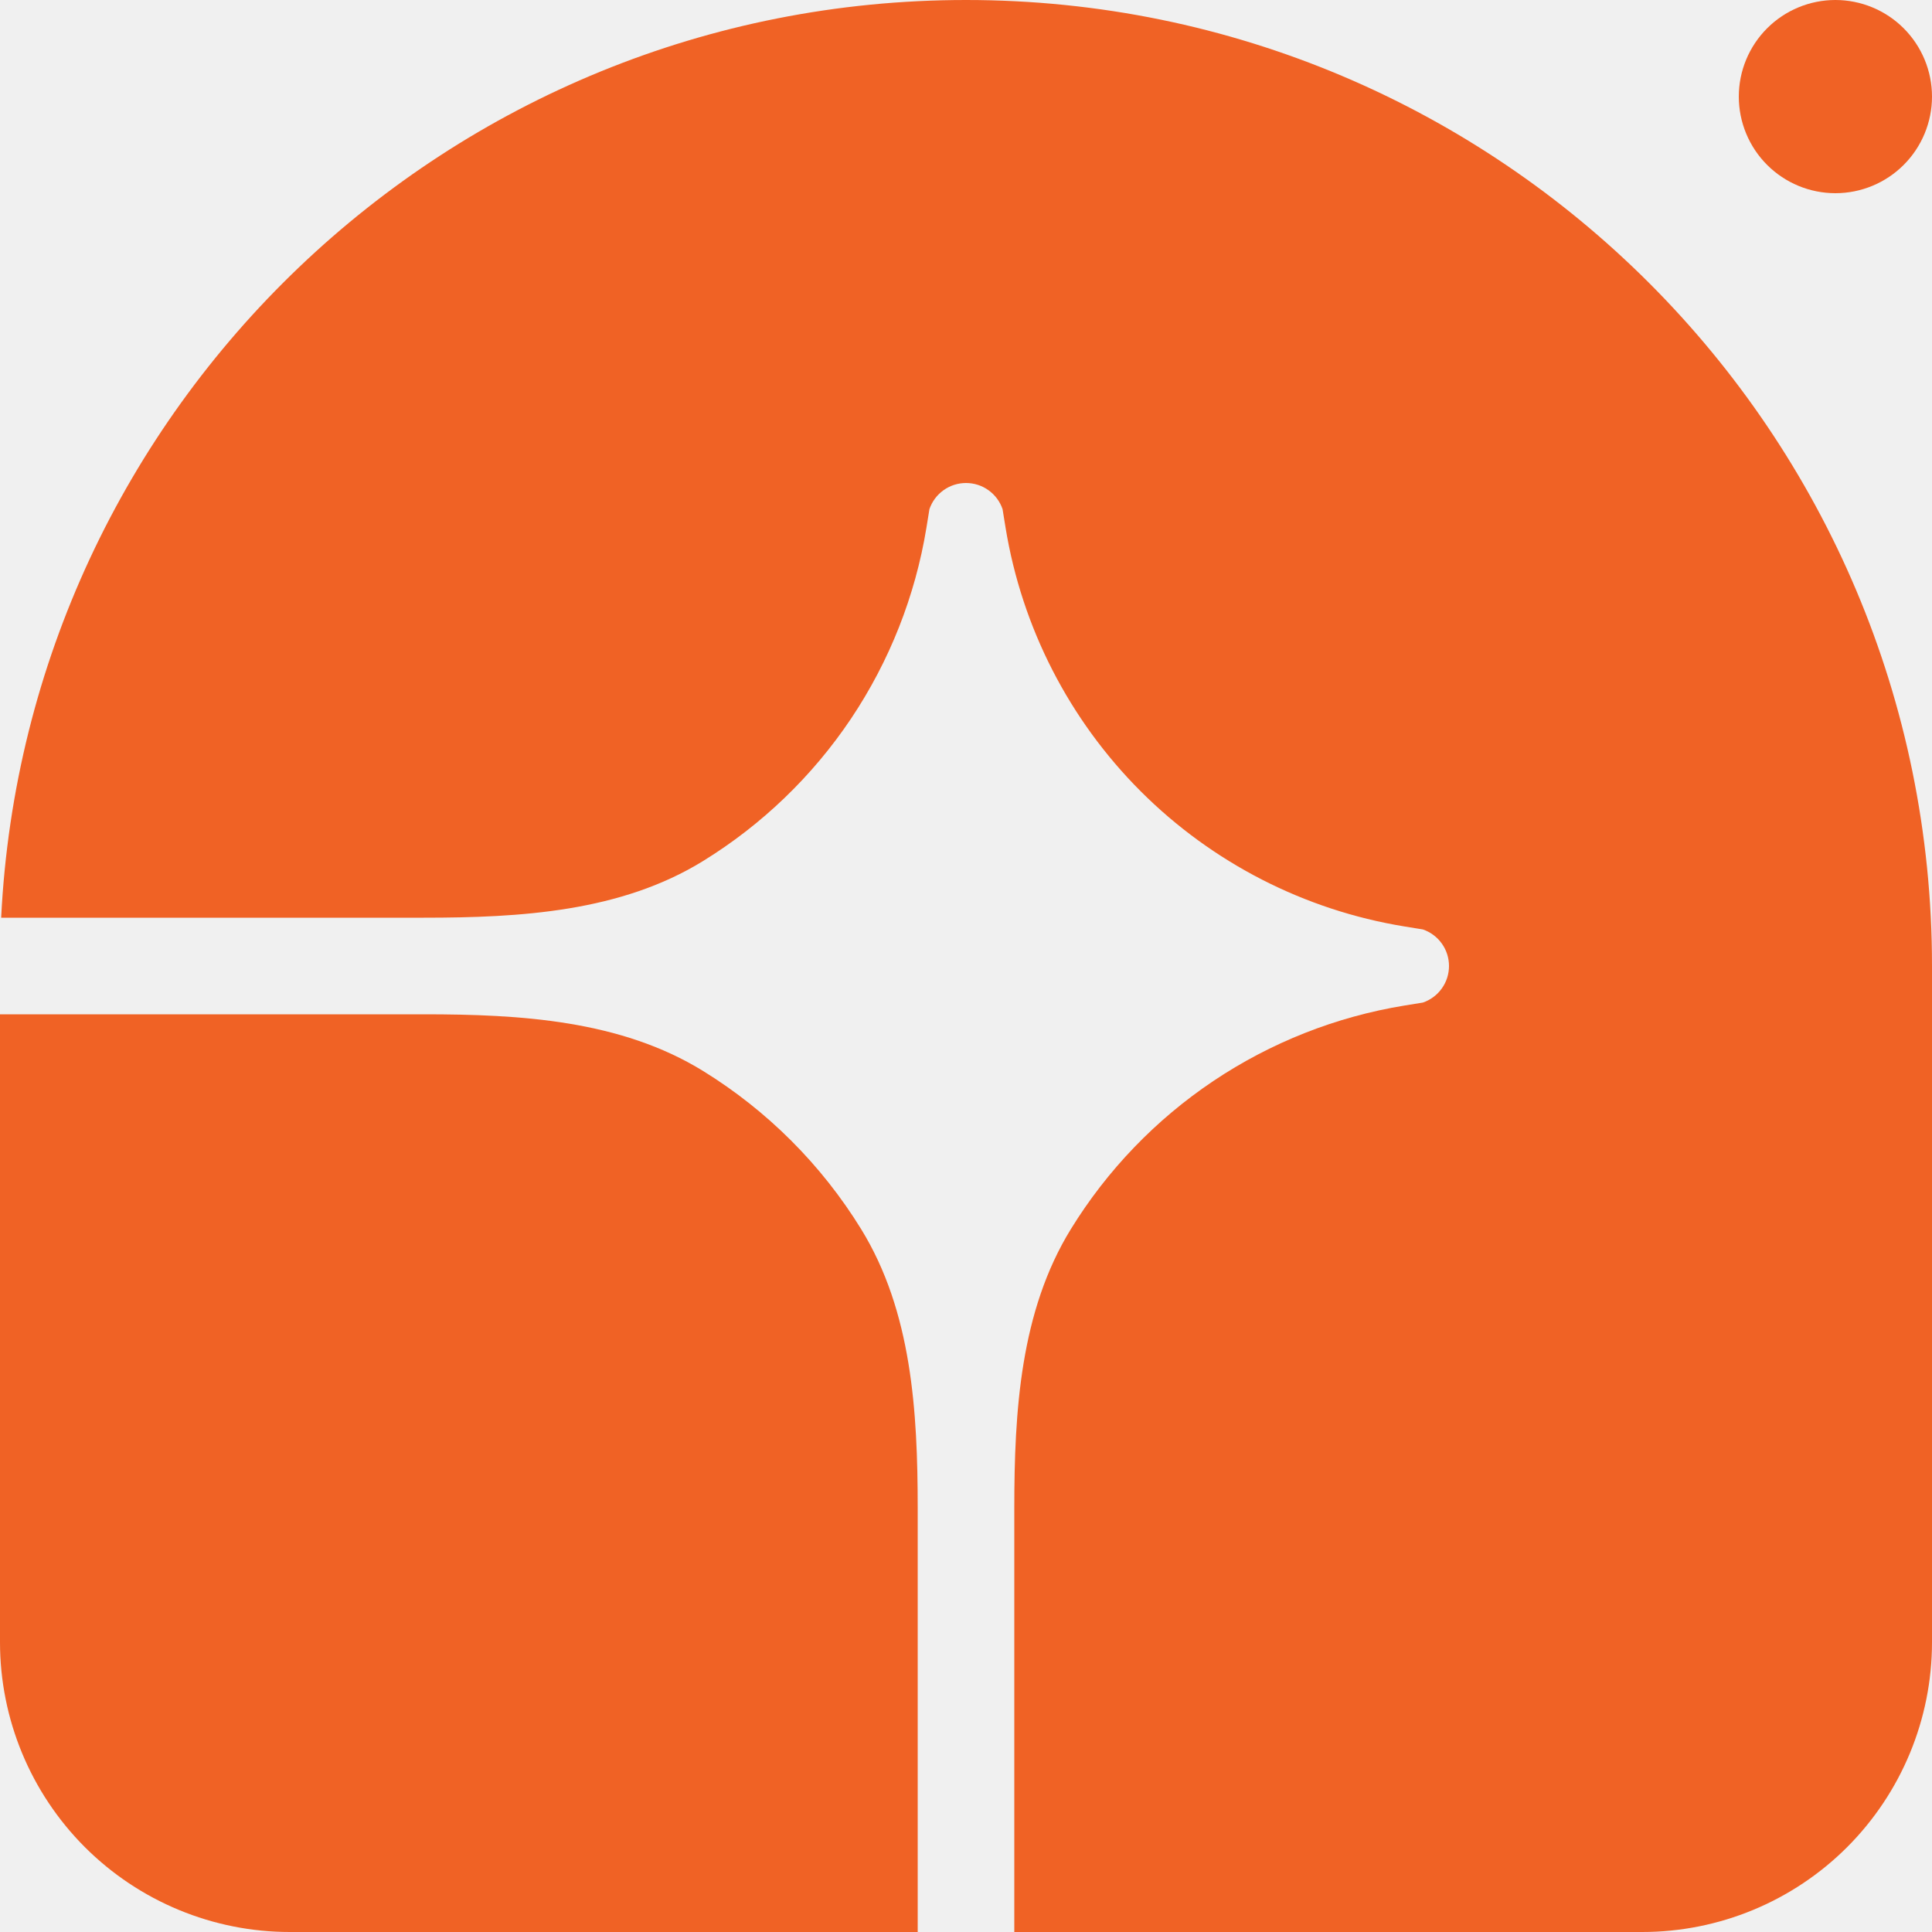
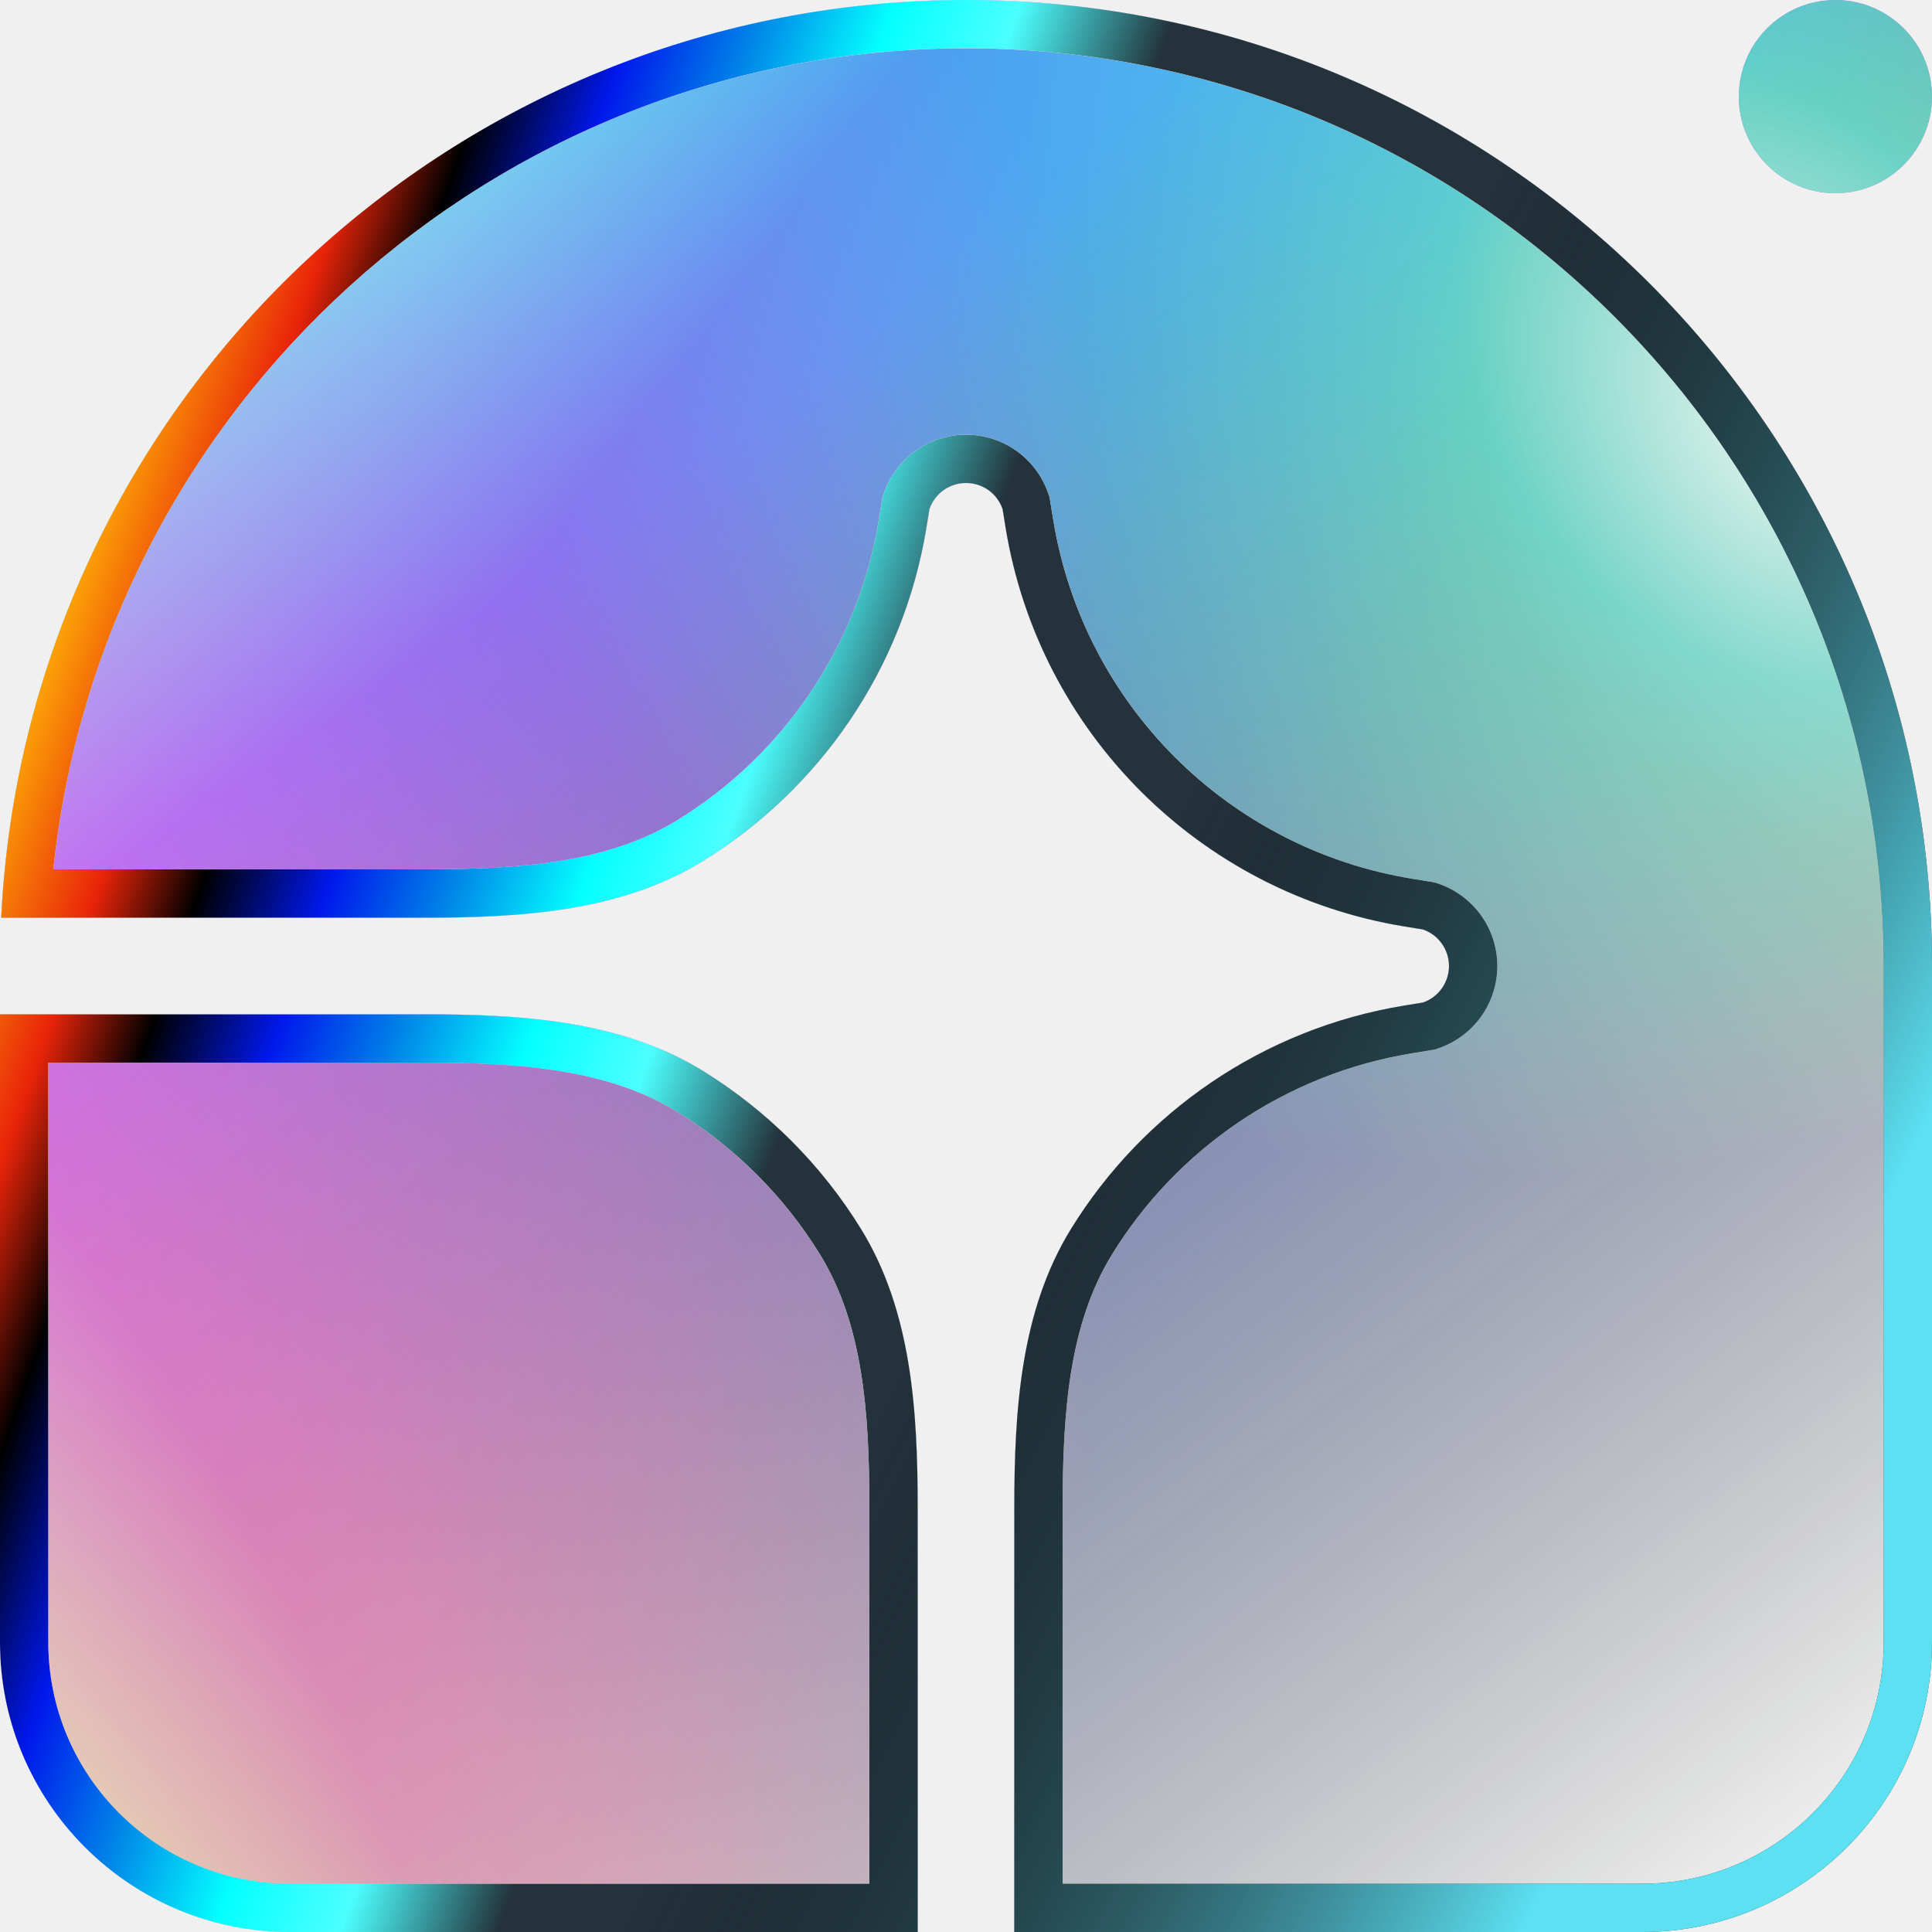
- <svg xmlns="http://www.w3.org/2000/svg" width="40" height="40" viewBox="0 0 40 40" fill="none" id="Logo">
-   <g id="logomark">
-     <path d="M20 0C31.046 0 40 8.954 40 20V34C40 35.591 39.368 37.117 38.243 38.243C37.117 39.368 35.591 40 34 40H21V31.226C21 29.224 21.122 27.15 22.172 25.446C22.924 24.225 23.929 23.18 25.121 22.381C26.312 21.583 27.661 21.05 29.076 20.819L29.459 20.757C29.617 20.703 29.754 20.601 29.851 20.465C29.948 20.33 30 20.167 30 20C30 19.833 29.948 19.67 29.851 19.535C29.754 19.399 29.617 19.297 29.459 19.243L29.076 19.181C27.008 18.843 25.099 17.864 23.617 16.383C22.136 14.901 21.157 12.992 20.819 10.924L20.757 10.541C20.703 10.383 20.601 10.246 20.465 10.149C20.33 10.052 20.167 10 20 10C19.833 10 19.671 10.052 19.535 10.149C19.399 10.246 19.297 10.383 19.243 10.541L19.181 10.924C18.95 12.339 18.417 13.688 17.619 14.88C16.82 16.071 15.775 17.076 14.554 17.828C12.85 18.878 10.776 19 8.774 19H0.024C0.547 8.419 9.29 0 20 0Z" fill="#F06225" />
-     <path d="M0 21H8.774C10.776 21 12.85 21.122 14.554 22.172C15.886 22.993 17.007 24.114 17.828 25.446C18.878 27.15 19 29.224 19 31.226V40H6C4.409 40 2.883 39.368 1.757 38.243C0.632 37.117 0 35.591 0 34L0 21ZM40 2C40 2.53 39.789 3.039 39.414 3.414C39.039 3.789 38.53 4 38 4C37.47 4 36.961 3.789 36.586 3.414C36.211 3.039 36 2.53 36 2C36 1.47 36.211 0.961 36.586 0.586C36.961 0.211 37.47 0 38 0C38.53 0 39.039 0.211 39.414 0.586C39.789 0.961 40 1.47 40 2Z" fill="#F06225" />
-   </g>
+ <svg xmlns="http://www.w3.org/2000/svg" width="100%" height="100%" viewBox="0 0 40 40" fill="none">
+   <path d="M20 0C31.046 0 40 8.954 40 20V34C40 37.314 37.314 40 34 40H21V31.226C21 29.224 21.122 27.15 22.172 25.446C23.663 23.027 26.151 21.297 29.076 20.819L29.459 20.757C29.783 20.646 30 20.342 30 20C30 19.658 29.783 19.354 29.459 19.243L29.076 19.181C24.836 18.488 21.512 15.164 20.819 10.924L20.757 10.54C20.646 10.217 20.342 10 20 10C19.658 10 19.354 10.217 19.243 10.54L19.181 10.924C18.703 13.849 16.973 16.337 14.554 17.828C12.85 18.878 10.776 19 8.774 19H0.025C0.546 8.419 9.29 0 20 0Z" fill="url(#paint0_radial_5374_2999)" />
+   <path d="M20 0C31.046 0 40 8.954 40 20V34C40 37.314 37.314 40 34 40H21V31.226C21 29.224 21.122 27.15 22.172 25.446C23.663 23.027 26.151 21.297 29.076 20.819L29.459 20.757C29.783 20.646 30 20.342 30 20C30 19.658 29.783 19.354 29.459 19.243L29.076 19.181C24.836 18.488 21.512 15.164 20.819 10.924L20.757 10.54C20.646 10.217 20.342 10 20 10C19.658 10 19.354 10.217 19.243 10.54L19.181 10.924C18.703 13.849 16.973 16.337 14.554 17.828C12.85 18.878 10.776 19 8.774 19H0.025C0.546 8.419 9.29 0 20 0Z" fill="url(#paint1_radial_5374_2999)" style="mix-blend-mode:lighten" />
+   <path d="M20 0C31.046 0 40 8.954 40 20V34C40 37.314 37.314 40 34 40H21V31.226C21 29.224 21.122 27.15 22.172 25.446C23.663 23.027 26.151 21.297 29.076 20.819L29.459 20.757C29.783 20.646 30 20.342 30 20C30 19.658 29.783 19.354 29.459 19.243L29.076 19.181C24.836 18.488 21.512 15.164 20.819 10.924L20.757 10.54C20.646 10.217 20.342 10 20 10C19.658 10 19.354 10.217 19.243 10.54L19.181 10.924C18.703 13.849 16.973 16.337 14.554 17.828C12.85 18.878 10.776 19 8.774 19H0.025C0.546 8.419 9.29 0 20 0Z" fill="url(#paint2_radial_5374_2999)" style="mix-blend-mode:lighten" />
+   <path d="M0 21H8.774C10.776 21 12.85 21.122 14.554 22.172C15.885 22.992 17.008 24.115 17.828 25.446C18.878 27.151 19 29.224 19 31.226V40H6C2.686 40 0 37.314 0 34V21Z" fill="url(#paint3_radial_5374_2999)" />
+   <path d="M0 21H8.774C10.776 21 12.85 21.122 14.554 22.172C15.885 22.992 17.008 24.115 17.828 25.446C18.878 27.151 19 29.224 19 31.226V40H6C2.686 40 0 37.314 0 34V21Z" fill="url(#paint4_radial_5374_2999)" style="mix-blend-mode:lighten" />
+   <path d="M0 21H8.774C10.776 21 12.85 21.122 14.554 22.172C15.885 22.992 17.008 24.115 17.828 25.446C18.878 27.151 19 29.224 19 31.226V40H6C2.686 40 0 37.314 0 34V21Z" fill="url(#paint5_radial_5374_2999)" style="mix-blend-mode:lighten" />
+   <path d="M40 2C40 3.105 39.105 4 38 4C36.895 4 36 3.105 36 2C36 0.895 36.895 0 38 0C39.105 0 40 0.895 40 2Z" fill="url(#paint6_radial_5374_2999)" />
+   <path d="M40 2C40 3.105 39.105 4 38 4C36.895 4 36 3.105 36 2C36 0.895 36.895 0 38 0C39.105 0 40 0.895 40 2Z" fill="url(#paint7_radial_5374_2999)" style="mix-blend-mode:lighten" />
+   <path d="M40 2C40 3.105 39.105 4 38 4C36.895 4 36 3.105 36 2C36 0.895 36.895 0 38 0C39.105 0 40 0.895 40 2Z" fill="url(#paint8_radial_5374_2999)" style="mix-blend-mode:lighten" />
+   <path fill-rule="evenodd" clip-rule="evenodd" d="M29.704 21.73L29.238 21.806C26.606 22.236 24.365 23.793 23.024 25.97C22.136 27.411 22 29.223 22 31.226V39H34C36.761 39 39 36.761 39 34V20C39 9.507 30.493 1 20 1C10.182 1 2.103 8.447 1.104 18H8.774C10.777 18 12.589 17.864 14.03 16.976C16.207 15.635 17.764 13.395 18.194 10.762L18.27 10.296L18.297 10.216C18.547 9.489 19.231 9 20 9C20.769 9 21.453 9.489 21.703 10.216L21.73 10.296L21.806 10.762C22.43 14.579 25.421 17.57 29.238 18.194L29.704 18.27L29.784 18.297C30.511 18.547 31 19.231 31 20C31 20.769 30.511 21.453 29.784 21.703L29.704 21.73ZM0.025 19C0.041 18.664 0.066 18.331 0.099 18C1.102 7.893 9.629 0 20 0C31.046 0 40 8.954 40 20V34C40 37.314 37.314 40 34 40H21V31.226C21 29.224 21.122 27.15 22.172 25.446C23.663 23.027 26.151 21.297 29.076 20.819L29.459 20.757C29.783 20.646 30 20.342 30 20C30 19.658 29.783 19.354 29.459 19.243L29.076 19.181C24.836 18.488 21.512 15.164 20.819 10.924L20.757 10.54C20.646 10.217 20.342 10 20 10C19.658 10 19.354 10.217 19.243 10.54L19.181 10.924C18.703 13.849 16.973 16.337 14.554 17.828C12.85 18.878 10.776 19 8.774 19H0.025ZM8.774 22H1V34C1 36.761 3.239 39 6 39H18V31.226C18 29.223 17.864 27.411 16.976 25.97C16.238 24.772 15.228 23.762 14.03 23.024C12.589 22.136 10.777 22 8.774 22ZM8.774 21C10.776 21 12.85 21.122 14.554 22.172C15.885 22.992 17.008 24.115 17.828 25.446C18.878 27.151 19 29.224 19 31.226V40H6C2.686 40 0 37.314 0 34V21H8.774Z" fill="white" />
+   <path fill-rule="evenodd" clip-rule="evenodd" d="M29.704 21.73L29.238 21.806C26.606 22.236 24.365 23.793 23.024 25.97C22.136 27.411 22 29.223 22 31.226V39H34C36.761 39 39 36.761 39 34V20C39 9.507 30.493 1 20 1C10.182 1 2.103 8.447 1.104 18H8.774C10.777 18 12.589 17.864 14.03 16.976C16.207 15.635 17.764 13.395 18.194 10.762L18.27 10.296L18.297 10.216C18.547 9.489 19.231 9 20 9C20.769 9 21.453 9.489 21.703 10.216L21.73 10.296L21.806 10.762C22.43 14.579 25.421 17.57 29.238 18.194L29.704 18.27L29.784 18.297C30.511 18.547 31 19.231 31 20C31 20.769 30.511 21.453 29.784 21.703L29.704 21.73ZM0.025 19C0.041 18.664 0.066 18.331 0.099 18C1.102 7.893 9.629 0 20 0C31.046 0 40 8.954 40 20V34C40 37.314 37.314 40 34 40H21V31.226C21 29.224 21.122 27.15 22.172 25.446C23.663 23.027 26.151 21.297 29.076 20.819L29.459 20.757C29.783 20.646 30 20.342 30 20C30 19.658 29.783 19.354 29.459 19.243L29.076 19.181C24.836 18.488 21.512 15.164 20.819 10.924L20.757 10.54C20.646 10.217 20.342 10 20 10C19.658 10 19.354 10.217 19.243 10.54L19.181 10.924C18.703 13.849 16.973 16.337 14.554 17.828C12.85 18.878 10.776 19 8.774 19H0.025ZM8.774 22H1V34C1 36.761 3.239 39 6 39H18V31.226C18 29.223 17.864 27.411 16.976 25.97C16.238 24.772 15.228 23.762 14.03 23.024C12.589 22.136 10.777 22 8.774 22ZM8.774 21C10.776 21 12.85 21.122 14.554 22.172C15.885 22.992 17.008 24.115 17.828 25.446C18.878 27.151 19 29.224 19 31.226V40H6C2.686 40 0 37.314 0 34V21H8.774Z" fill="url(#paint9_linear_5374_2999)" style="mix-blend-mode:exclusion" />
+   <path fill-rule="evenodd" clip-rule="evenodd" d="M29.704 21.73L29.238 21.806C26.606 22.236 24.365 23.793 23.024 25.97C22.136 27.411 22 29.223 22 31.226V39H34C36.761 39 39 36.761 39 34V20C39 9.507 30.493 1 20 1C10.182 1 2.103 8.447 1.104 18H8.774C10.777 18 12.589 17.864 14.03 16.976C16.207 15.635 17.764 13.395 18.194 10.762L18.27 10.296L18.297 10.216C18.547 9.489 19.231 9 20 9C20.769 9 21.453 9.489 21.703 10.216L21.73 10.296L21.806 10.762C22.43 14.579 25.421 17.57 29.238 18.194L29.704 18.27L29.784 18.297C30.511 18.547 31 19.231 31 20C31 20.769 30.511 21.453 29.784 21.703L29.704 21.73ZM0.025 19C0.041 18.664 0.066 18.331 0.099 18C1.102 7.893 9.629 0 20 0C31.046 0 40 8.954 40 20V34C40 37.314 37.314 40 34 40H21V31.226C21 29.224 21.122 27.15 22.172 25.446C23.663 23.027 26.151 21.297 29.076 20.819L29.459 20.757C29.783 20.646 30 20.342 30 20C30 19.658 29.783 19.354 29.459 19.243L29.076 19.181C24.836 18.488 21.512 15.164 20.819 10.924L20.757 10.54C20.646 10.217 20.342 10 20 10C19.658 10 19.354 10.217 19.243 10.54L19.181 10.924C18.703 13.849 16.973 16.337 14.554 17.828C12.85 18.878 10.776 19 8.774 19H0.025ZM8.774 22H1V34C1 36.761 3.239 39 6 39H18V31.226C18 29.223 17.864 27.411 16.976 25.97C16.238 24.772 15.228 23.762 14.03 23.024C12.589 22.136 10.777 22 8.774 22ZM8.774 21C10.776 21 12.85 21.122 14.554 22.172C15.885 22.992 17.008 24.115 17.828 25.446C18.878 27.151 19 29.224 19 31.226V40H6C2.686 40 0 37.314 0 34V21H8.774Z" fill="url(#paint10_linear_5374_2999)" />
+   <defs>
+     <radialGradient id="paint0_radial_5374_2999" cx="0" cy="0" r="1" gradientUnits="userSpaceOnUse" gradientTransform="translate(9.50001 1.99999) rotate(52.5074) scale(46.0027 196.428)">
+       <stop stop-color="#4CE0F0" />
+       <stop offset="0.193" stop-color="#4C70F0" />
+       <stop offset="1" stop-opacity="0" />
+     </radialGradient>
+     <radialGradient id="paint1_radial_5374_2999" cx="0" cy="0" r="1" gradientUnits="userSpaceOnUse" gradientTransform="translate(1.5 38.5) rotate(-38.5584) scale(44.1192 188.385)">
+       <stop stop-color="#E6D58C" />
+       <stop offset="0.193" stop-color="#D5723B" />
+       <stop offset="1" stop-color="#312935" />
+     </radialGradient>
+     <radialGradient id="paint2_radial_5374_2999" cx="0" cy="0" r="1" gradientUnits="userSpaceOnUse" gradientTransform="translate(37 9) rotate(146.31) scale(28.8444 39.4368)">
+       <stop stop-color="#EBF5EE" />
+       <stop offset="0.245" stop-color="#4CC9BB" />
+       <stop offset="1" stop-color="#4F5EAF" />
+     </radialGradient>
+     <radialGradient id="paint3_radial_5374_2999" cx="0" cy="0" r="1" gradientUnits="userSpaceOnUse" gradientTransform="translate(9.50001 1.99999) rotate(52.5074) scale(46.0027 196.428)">
+       <stop stop-color="#4CE0F0" />
+       <stop offset="0.193" stop-color="#4C70F0" />
+       <stop offset="1" stop-opacity="0" />
+     </radialGradient>
+     <radialGradient id="paint4_radial_5374_2999" cx="0" cy="0" r="1" gradientUnits="userSpaceOnUse" gradientTransform="translate(1.5 38.5) rotate(-38.5584) scale(44.1192 188.385)">
+       <stop stop-color="#E6D58C" />
+       <stop offset="0.193" stop-color="#D5723B" />
+       <stop offset="1" stop-color="#312935" />
+     </radialGradient>
+     <radialGradient id="paint5_radial_5374_2999" cx="0" cy="0" r="1" gradientUnits="userSpaceOnUse" gradientTransform="translate(37 9) rotate(146.31) scale(28.8444 39.4368)">
+       <stop stop-color="#EBF5EE" />
+       <stop offset="0.245" stop-color="#4CC9BB" />
+       <stop offset="1" stop-color="#4F5EAF" />
+     </radialGradient>
+     <radialGradient id="paint6_radial_5374_2999" cx="0" cy="0" r="1" gradientUnits="userSpaceOnUse" gradientTransform="translate(9.50001 1.99999) rotate(52.5074) scale(46.0027 196.428)">
+       <stop stop-color="#4CE0F0" />
+       <stop offset="0.193" stop-color="#4C70F0" />
+       <stop offset="1" stop-opacity="0" />
+     </radialGradient>
+     <radialGradient id="paint7_radial_5374_2999" cx="0" cy="0" r="1" gradientUnits="userSpaceOnUse" gradientTransform="translate(1.5 38.5) rotate(-38.5584) scale(44.1192 188.385)">
+       <stop stop-color="#E6D58C" />
+       <stop offset="0.193" stop-color="#D5723B" />
+       <stop offset="1" stop-color="#312935" />
+     </radialGradient>
+     <radialGradient id="paint8_radial_5374_2999" cx="0" cy="0" r="1" gradientUnits="userSpaceOnUse" gradientTransform="translate(37 9) rotate(146.31) scale(28.8444 39.4368)">
+       <stop stop-color="#EBF5EE" />
+       <stop offset="0.245" stop-color="#4CC9BB" />
+       <stop offset="1" stop-color="#4F5EAF" />
+     </radialGradient>
+     <linearGradient id="paint9_linear_5374_2999" x1="-0.5" y1="16.5" x2="16.5" y2="22.5" gradientUnits="userSpaceOnUse">
+       <stop stop-color="#0046F9" />
+       <stop offset="0.167" stop-color="#16DBF6" />
+       <stop offset="0.278" stop-color="white" />
+       <stop offset="0.416" stop-color="#FFE713" />
+       <stop offset="0.552" stop-color="#FF7917" />
+       <stop offset="0.692" stop-color="#FB0000" />
+       <stop offset="0.828" stop-color="#B30000" />
+       <stop offset="1" stop-color="#DCCDC4" />
+     </linearGradient>
+     <linearGradient id="paint10_linear_5374_2999" x1="36.5" y1="30" x2="21.5" y2="22.5" gradientUnits="userSpaceOnUse">
+       <stop stop-color="#5CE0F2" />
+       <stop offset="1" stop-opacity="0" />
+     </linearGradient>
+   </defs>
</svg>
